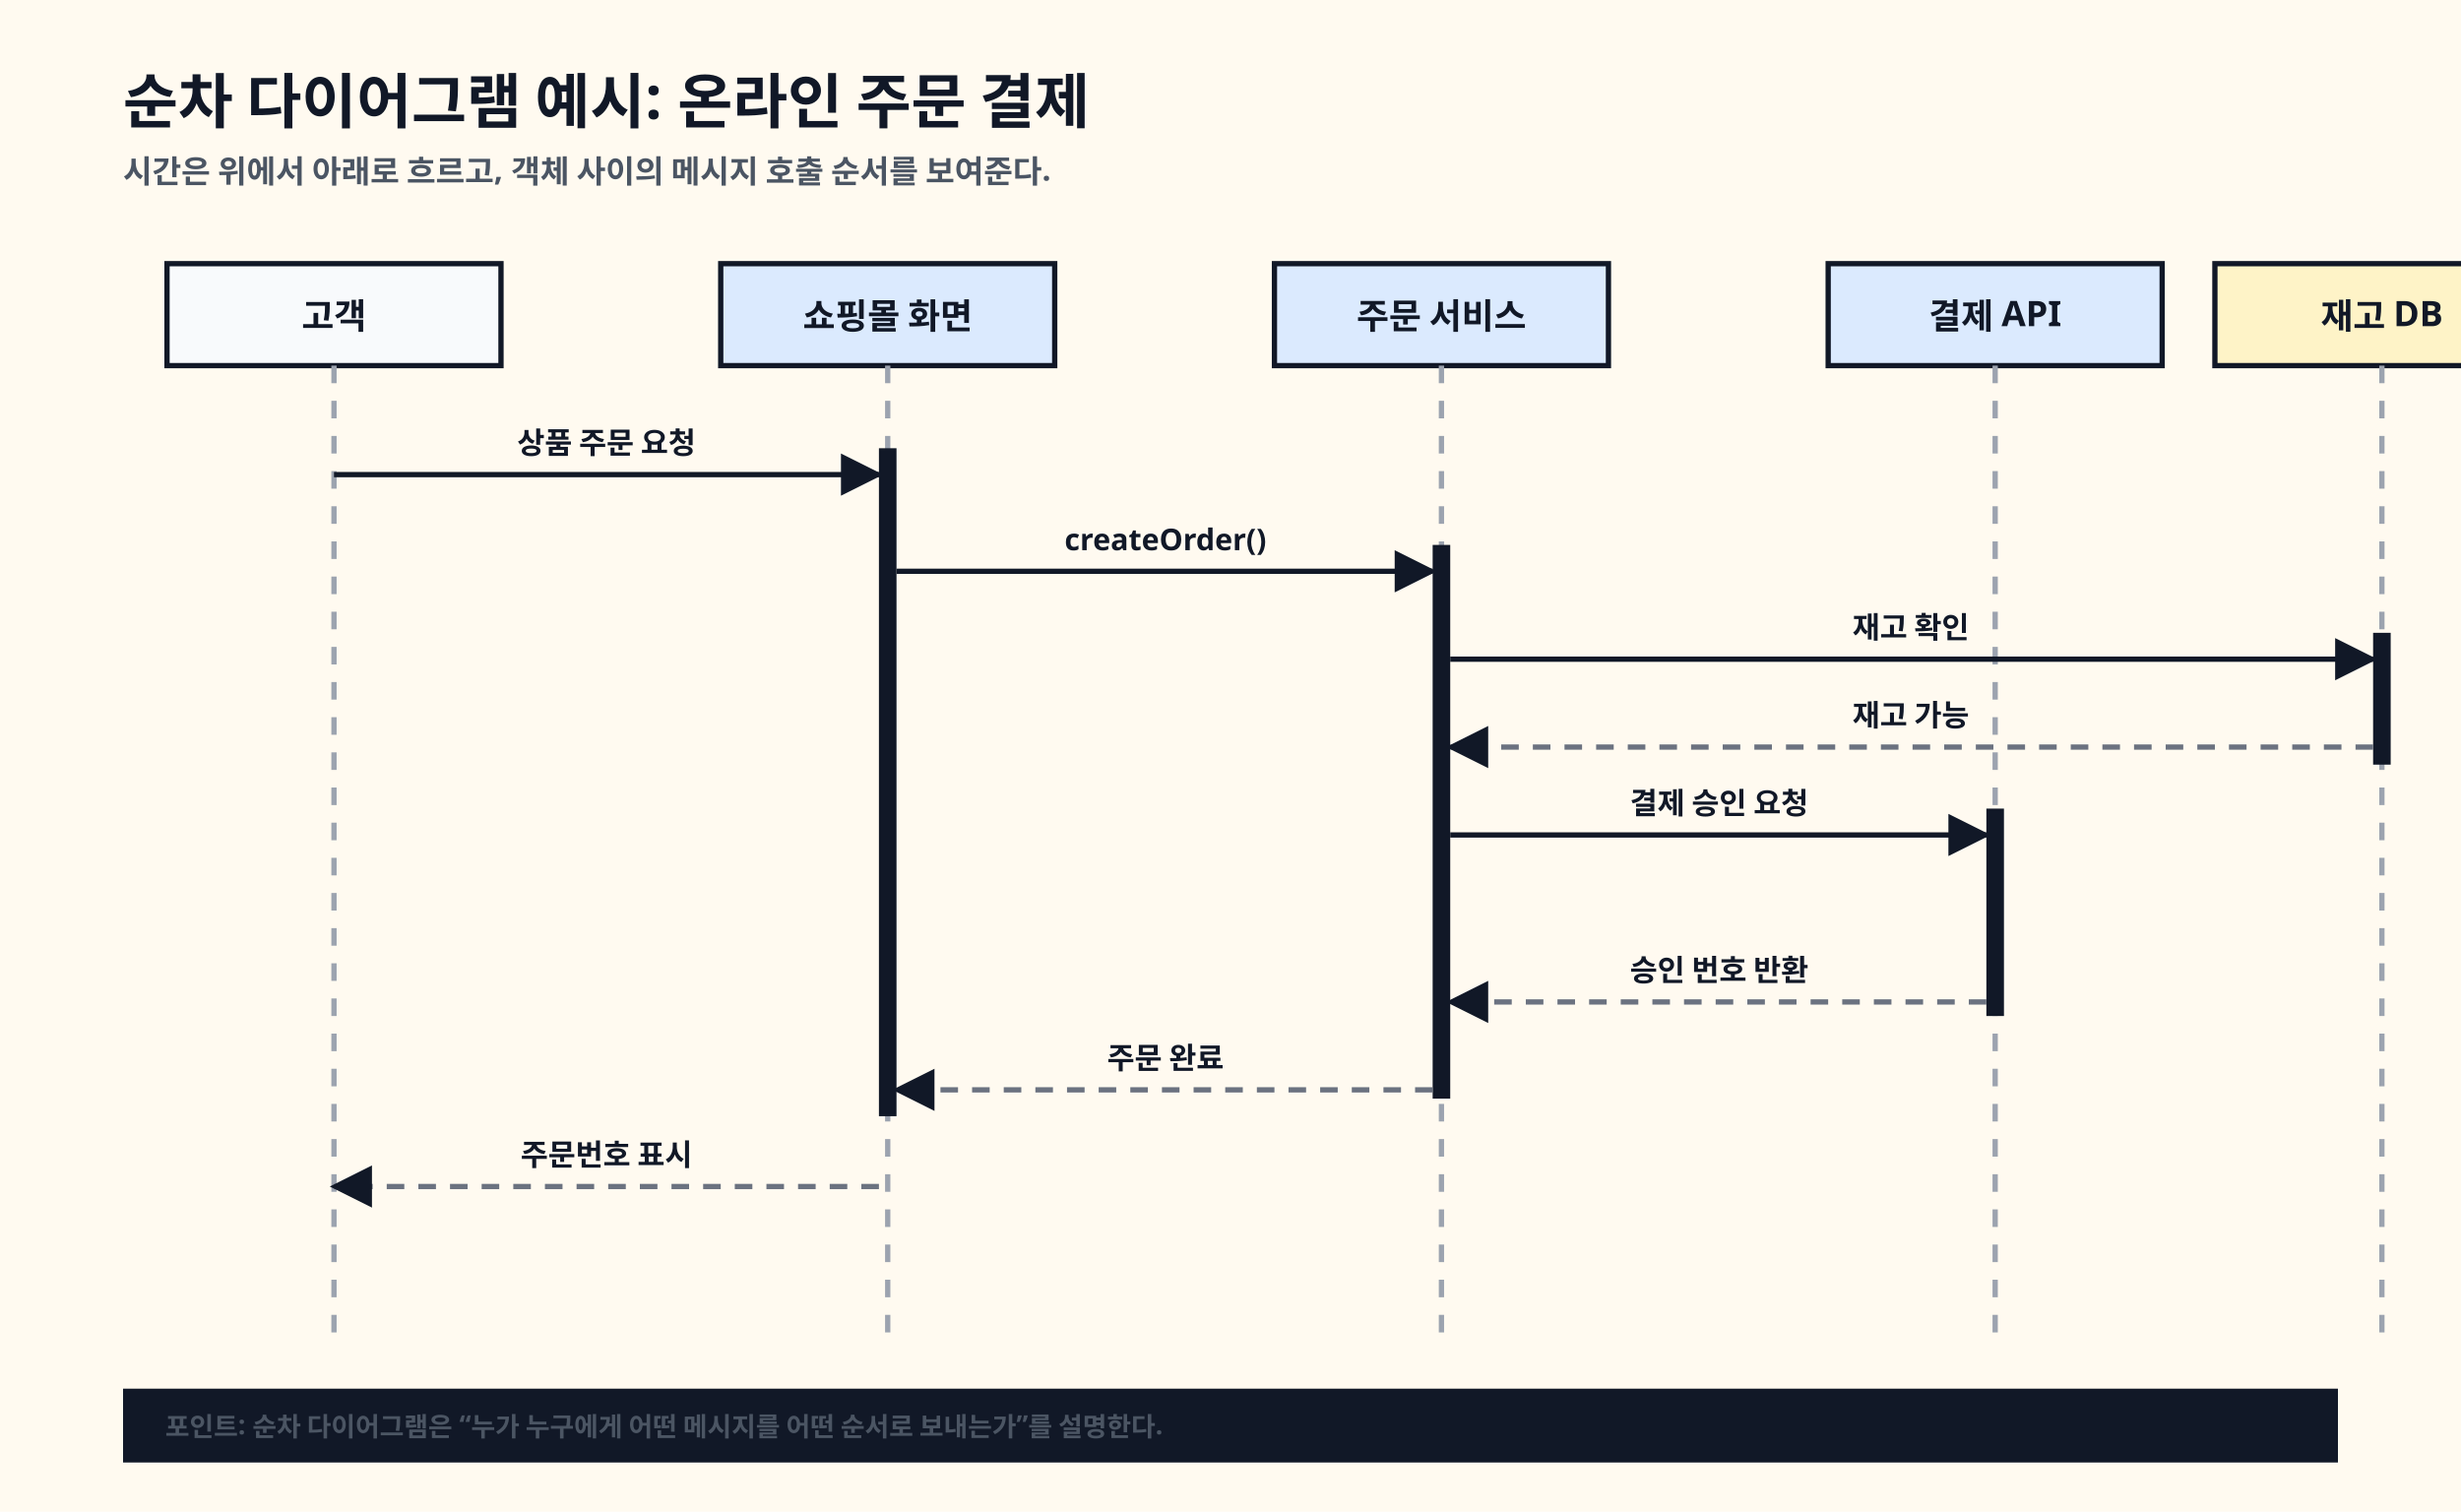
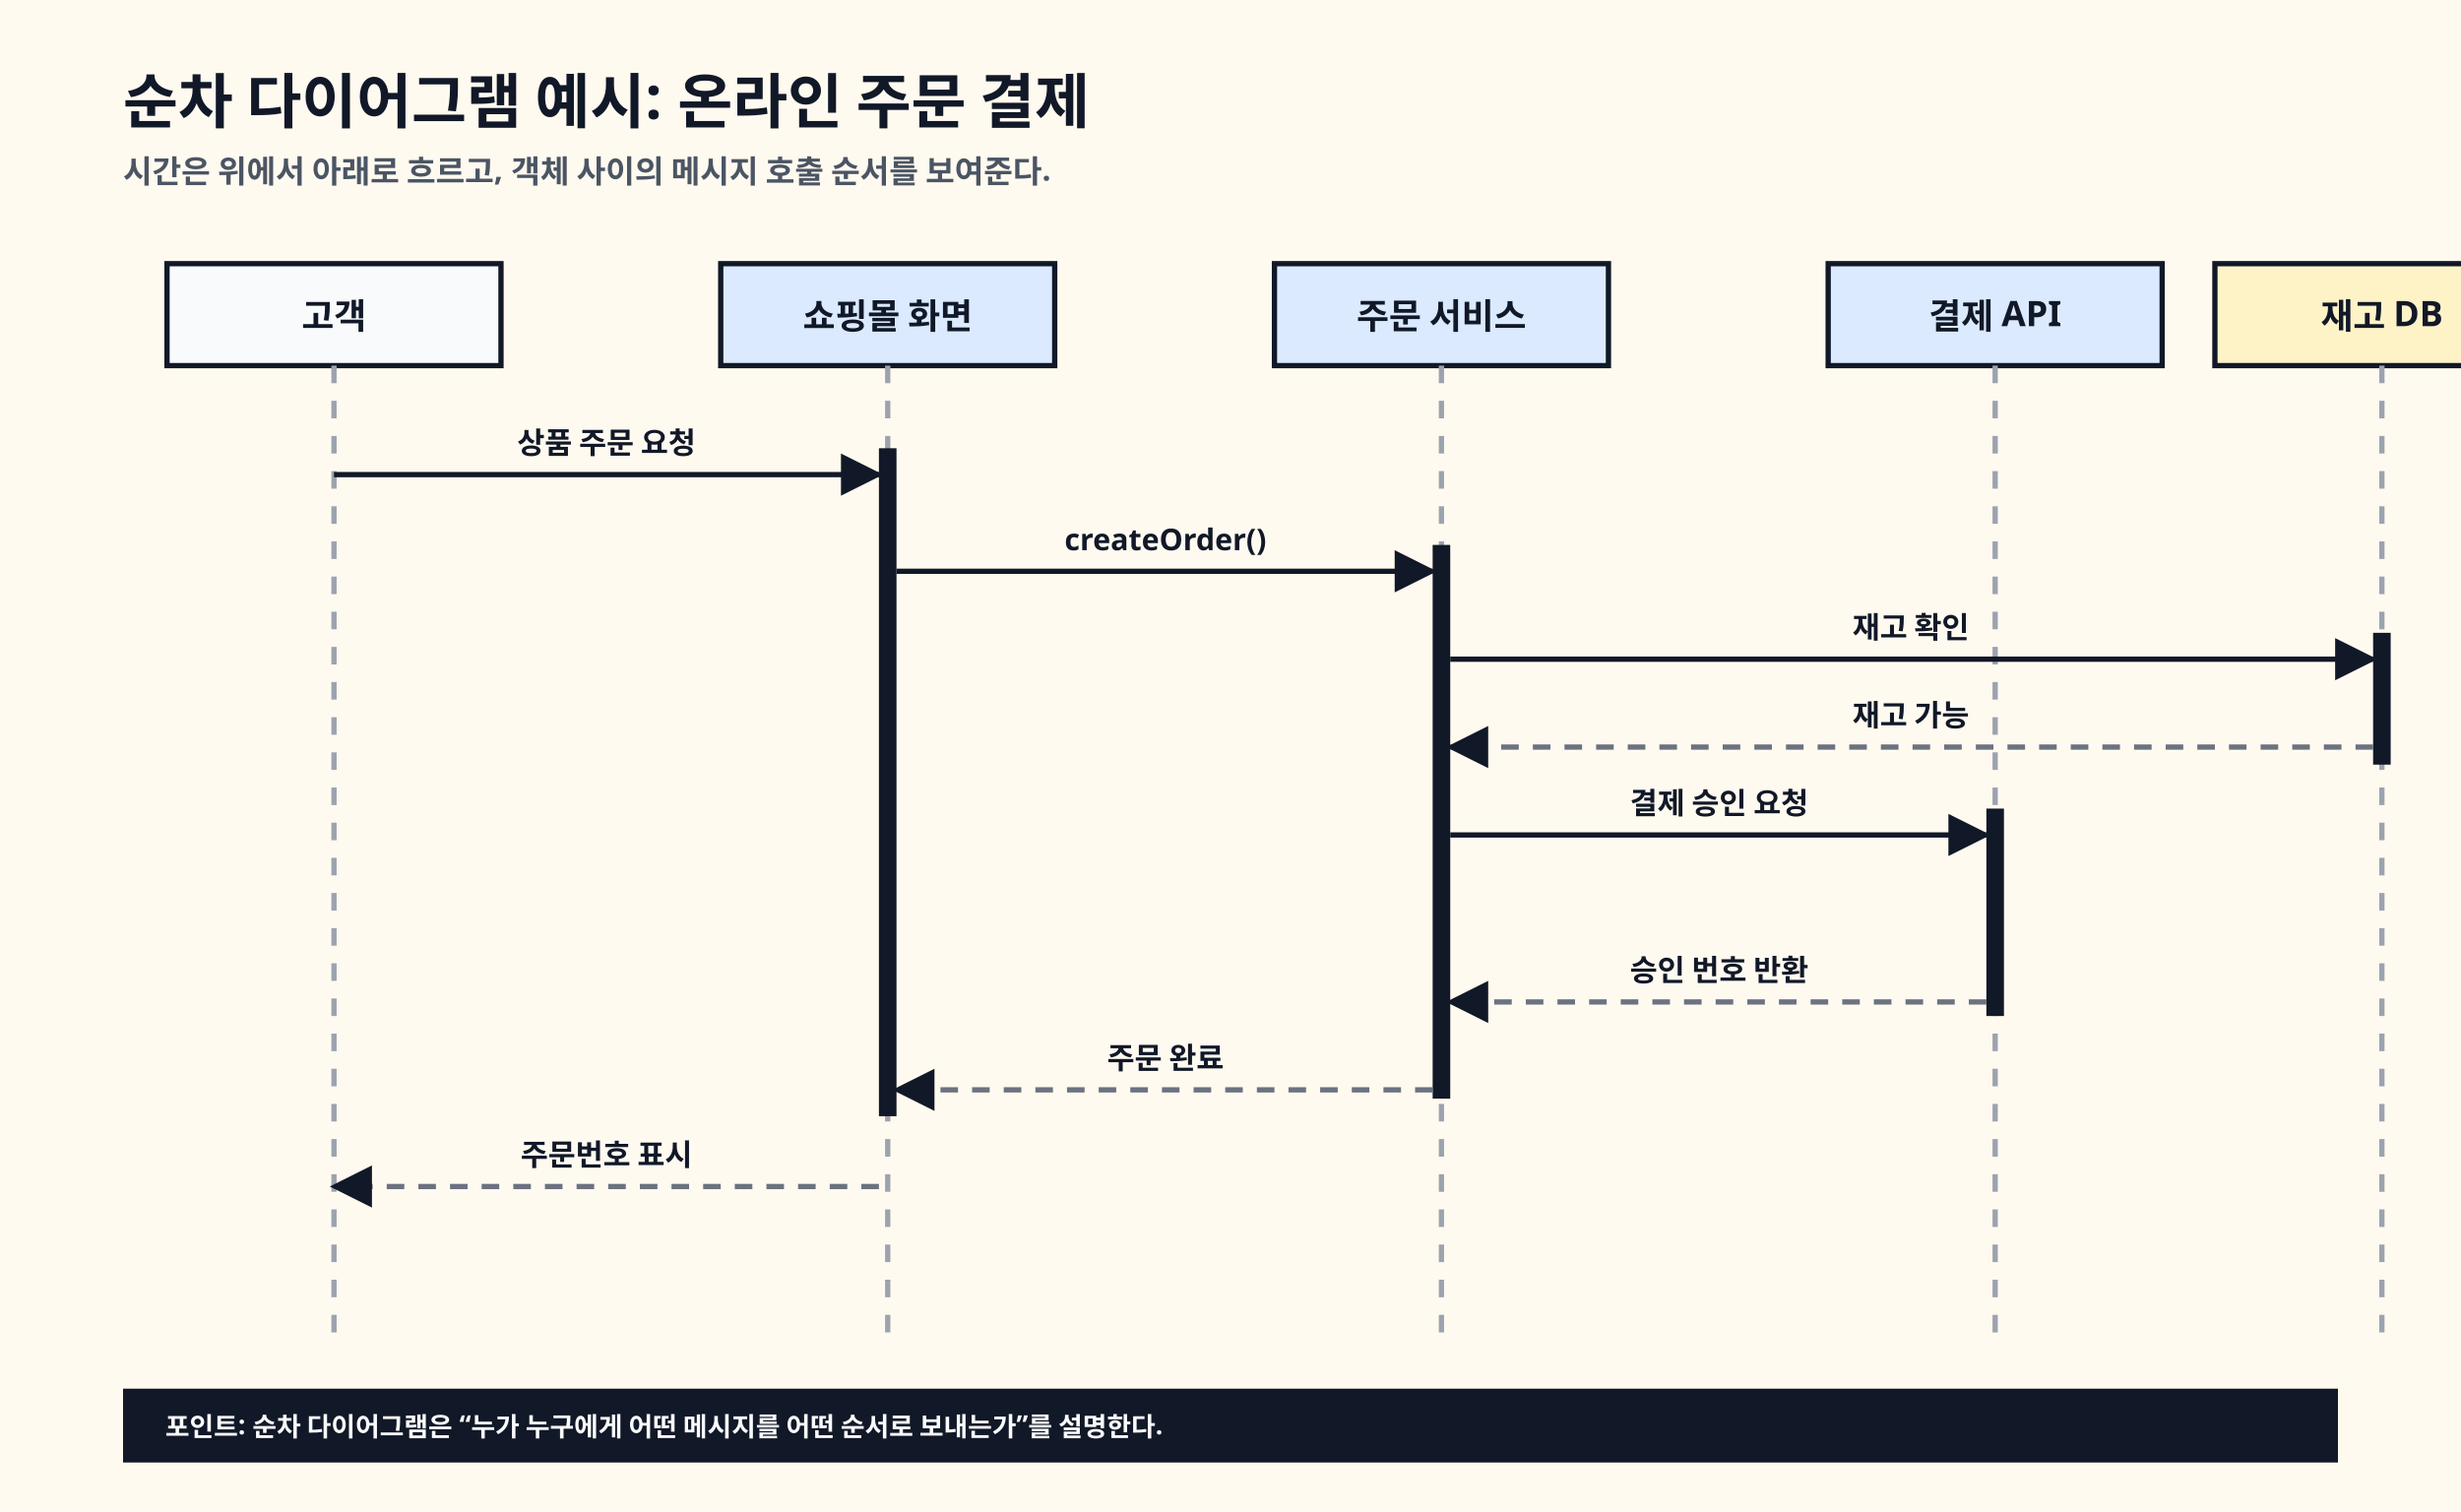
<svg xmlns="http://www.w3.org/2000/svg" width="1400" height="860" viewBox="0 0 1400 860">
  <defs>
    <marker id="arrow" viewBox="0 0 10 10" refX="9" refY="5" markerWidth="8" markerHeight="8" orient="auto-start-reverse">
      <path d="M 0 0 L 10 5 L 0 10 z" fill="#111827" />
    </marker>
    <style>
      .title { font: 800 34px Apple SD Gothic Neo, Malgun Gothic, sans-serif; fill: #111827; }
      .subtitle { font: 600 18px Apple SD Gothic Neo, Malgun Gothic, sans-serif; fill: #4b5563; }
      .label { font: 800 20px Apple SD Gothic Neo, Malgun Gothic, sans-serif; fill: #111827; }
      .small { font: 700 17px Apple SD Gothic Neo, Malgun Gothic, sans-serif; fill: #111827; }
-       .note { font: 600 15px Apple SD Gothic Neo, Malgun Gothic, sans-serif; fill: #4b5563; }
+       .note { font: 600 15px Apple SD Gothic Neo, Malgun Gothic, sans-serif; fill: #f9fafb; }
    </style>
  </defs>
  <rect width="1400" height="860" fill="#fffaf0" />
  <text x="70" y="70" class="title">순차 다이어그램 예시: 온라인 주문 결제</text>
  <text x="70" y="104" class="subtitle">시간은 위에서 아래로 흐르고, 객체 사이의 메시지 호출 순서를 보여준다.</text>
  <g transform="translate(95 150)">
    <rect x="0" y="0" width="190" height="58" fill="#f8fafc" stroke="#111827" stroke-width="3" />
    <text x="95" y="37" text-anchor="middle" class="label">고객</text>
    <rect x="315" y="0" width="190" height="58" fill="#dbeafe" stroke="#111827" stroke-width="3" />
    <text x="410" y="37" text-anchor="middle" class="label">쇼핑몰 화면</text>
    <rect x="630" y="0" width="190" height="58" fill="#dbeafe" stroke="#111827" stroke-width="3" />
    <text x="725" y="37" text-anchor="middle" class="label">주문 서비스</text>
    <rect x="945" y="0" width="190" height="58" fill="#dbeafe" stroke="#111827" stroke-width="3" />
    <text x="1040" y="37" text-anchor="middle" class="label">결제 API</text>
    <rect x="1165" y="0" width="190" height="58" fill="#fef3c7" stroke="#111827" stroke-width="3" />
    <text x="1260" y="37" text-anchor="middle" class="label">재고 DB</text>
    <line x1="95" y1="58" x2="95" y2="610" stroke="#9ca3af" stroke-width="3" stroke-dasharray="10 10" />
    <line x1="410" y1="58" x2="410" y2="610" stroke="#9ca3af" stroke-width="3" stroke-dasharray="10 10" />
    <line x1="725" y1="58" x2="725" y2="610" stroke="#9ca3af" stroke-width="3" stroke-dasharray="10 10" />
    <line x1="1040" y1="58" x2="1040" y2="610" stroke="#9ca3af" stroke-width="3" stroke-dasharray="10 10" />
    <line x1="1260" y1="58" x2="1260" y2="610" stroke="#9ca3af" stroke-width="3" stroke-dasharray="10 10" />
    <rect x="405" y="105" width="10" height="380" fill="#111827" />
    <rect x="720" y="160" width="10" height="315" fill="#111827" />
    <rect x="1035" y="310" width="10" height="118" fill="#111827" />
    <rect x="1255" y="210" width="10" height="75" fill="#111827" />
    <line x1="95" y1="120" x2="405" y2="120" stroke="#111827" stroke-width="3" marker-end="url(#arrow)" />
    <text x="250" y="108" text-anchor="middle" class="small">상품 주문 요청</text>
    <line x1="415" y1="175" x2="720" y2="175" stroke="#111827" stroke-width="3" marker-end="url(#arrow)" />
    <text x="568" y="163" text-anchor="middle" class="small">createOrder()</text>
    <line x1="730" y1="225" x2="1255" y2="225" stroke="#111827" stroke-width="3" marker-end="url(#arrow)" />
    <text x="992" y="213" text-anchor="middle" class="small">재고 확인</text>
    <line x1="1255" y1="275" x2="730" y2="275" stroke="#6b7280" stroke-width="3" stroke-dasharray="10 8" marker-end="url(#arrow)" />
    <text x="992" y="263" text-anchor="middle" class="small">재고 가능</text>
    <line x1="730" y1="325" x2="1035" y2="325" stroke="#111827" stroke-width="3" marker-end="url(#arrow)" />
    <text x="883" y="313" text-anchor="middle" class="small">결제 승인 요청</text>
    <line x1="1035" y1="420" x2="730" y2="420" stroke="#6b7280" stroke-width="3" stroke-dasharray="10 8" marker-end="url(#arrow)" />
    <text x="883" y="408" text-anchor="middle" class="small">승인 번호 반환</text>
    <line x1="720" y1="470" x2="415" y2="470" stroke="#6b7280" stroke-width="3" stroke-dasharray="10 8" marker-end="url(#arrow)" />
    <text x="568" y="458" text-anchor="middle" class="small">주문 완료</text>
    <line x1="405" y1="525" x2="95" y2="525" stroke="#6b7280" stroke-width="3" stroke-dasharray="10 8" marker-end="url(#arrow)" />
    <text x="250" y="513" text-anchor="middle" class="small">주문번호 표시</text>
  </g>
  <rect x="70" y="790" width="1260" height="42" fill="#111827" />
  <text x="94" y="817" class="note" fill="#f9fafb">포인트: 순차 다이어그램은 “누가 누구에게 어떤 메시지를 어떤 순서로 보내는가”를 설명한다.</text>
</svg>
